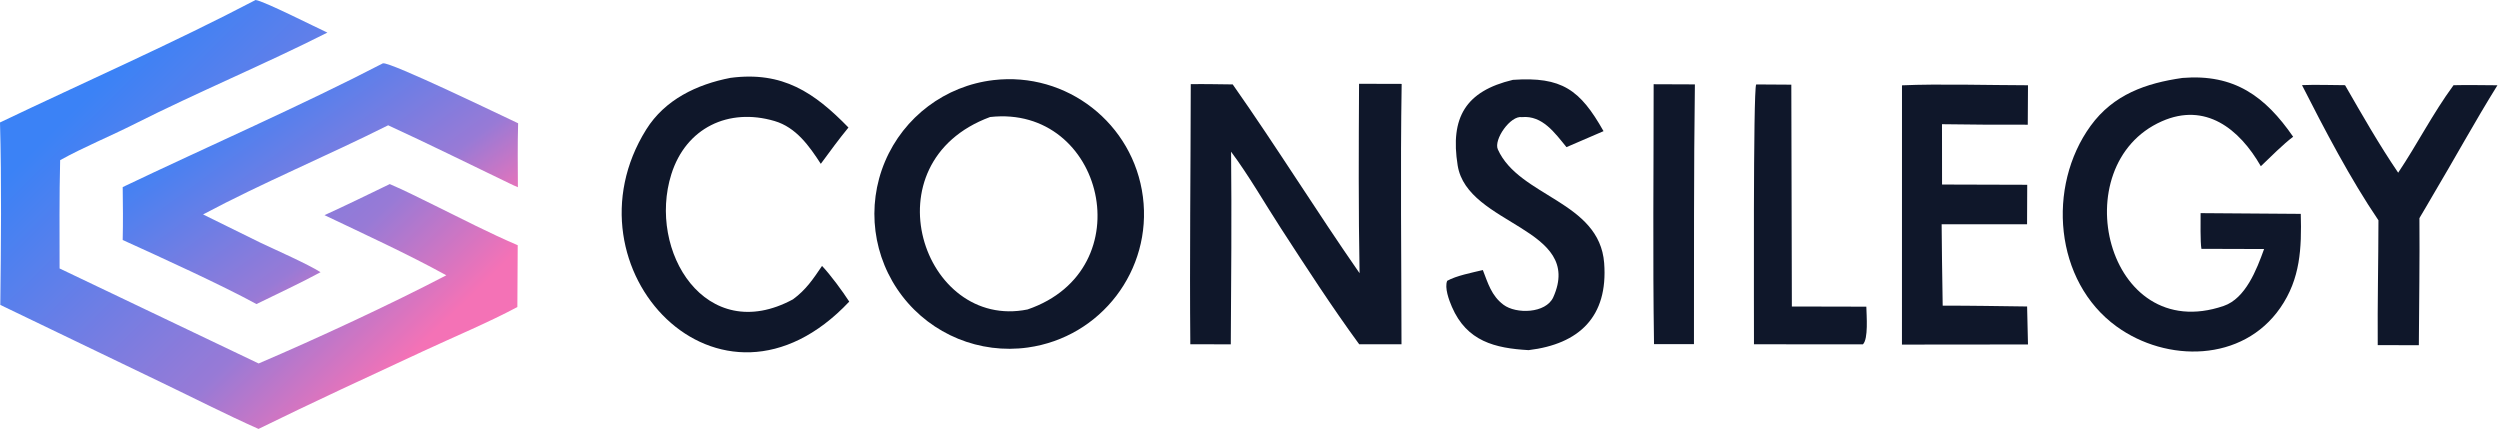
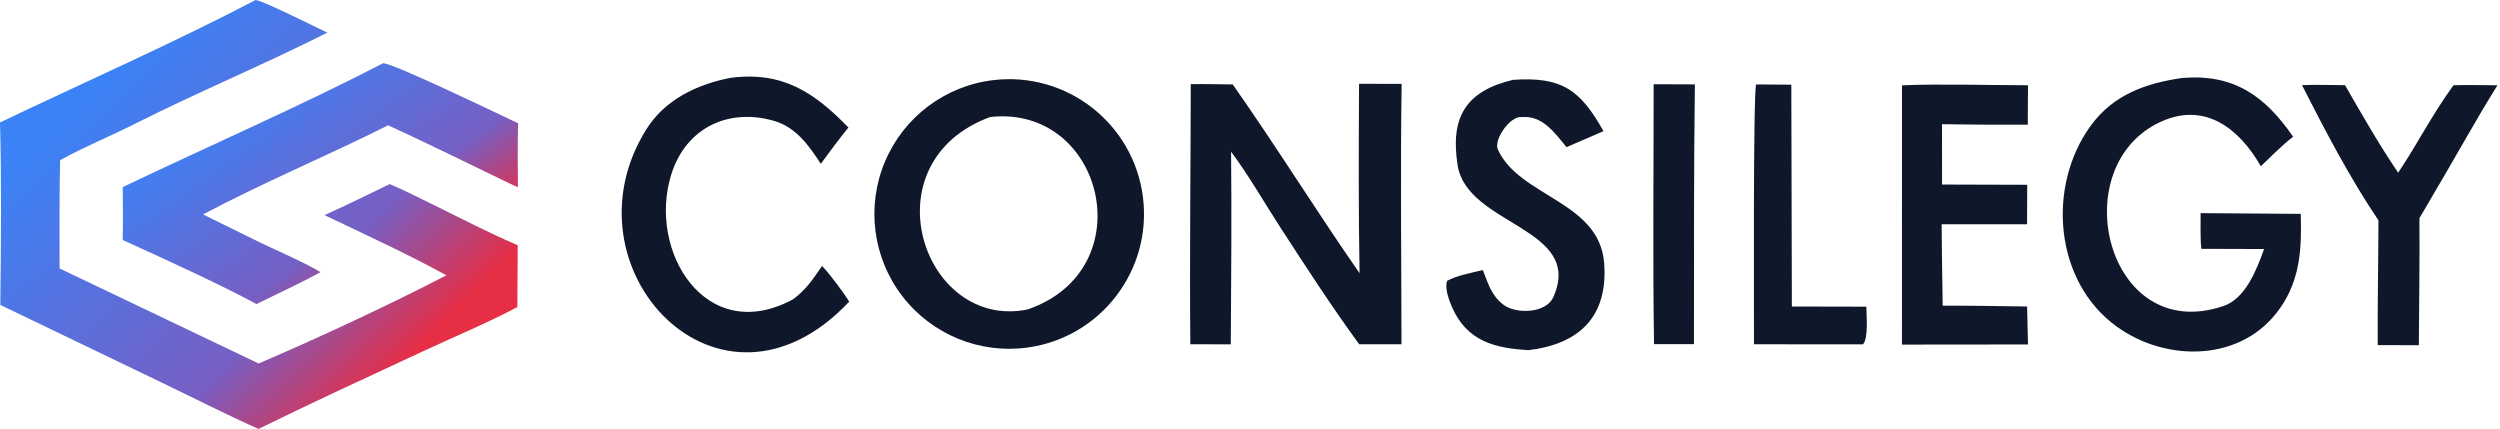
<svg xmlns="http://www.w3.org/2000/svg" width="816" height="140" viewBox="0 0 816 140" fill="none">
  <path d="M324.249 26.148C348.204 23.323 369.967 40.312 373.043 64.236C376.118 88.16 359.36 110.1 335.47 113.428C319.791 115.611 304.147 109.204 294.504 96.649C284.861 84.094 282.705 67.327 288.859 52.742C295.013 38.156 308.528 28 324.249 26.148ZM335.394 101.008C373.387 87.999 360.291 34.07 323.168 38.194C282.927 53.066 301.252 107.963 335.394 101.008Z" fill="#0F172A" />
  <path d="M443.595 27.348L457.502 27.386C457.05 55.349 457.428 84.333 457.448 112.367L443.635 112.36C434.672 100.107 426.391 87.295 418.124 74.566C412.741 66.279 407.709 57.42 401.826 49.524C402.035 70.51 401.866 91.401 401.731 112.387L388.52 112.368C388.268 84.303 388.625 55.587 388.665 27.468C393.119 27.392 397.881 27.515 402.359 27.555C416.807 48.115 429.782 69.086 443.764 89.177C443.385 68.492 443.487 48.04 443.595 27.348Z" fill="#0F172A" />
  <path d="M712.358 25.439C729.271 24.071 739.356 31.431 748.487 44.64C745.401 46.902 740.862 51.463 737.937 54.257C730.872 41.913 719.788 33.329 705.624 39.59C673.359 53.857 687.455 112.965 725.8 99.86C732.959 97.412 736.573 88.02 738.998 81.282L718.545 81.22C718.147 79.086 718.275 72.09 718.275 69.566L750.973 69.807C751.27 81.009 750.872 90.972 744.293 100.473C731.987 118.258 707.184 118.375 690.873 106.579C670.468 91.821 668.063 60.804 682.369 41.09C689.812 30.829 700.464 27.14 712.358 25.439Z" fill="#0F172A" />
  <path d="M238.448 25.411C255.488 23.186 265.794 30.194 276.935 41.622C273.75 45.498 270.883 49.438 267.91 53.475C264.103 47.604 259.829 41.569 252.818 39.503C237.781 35.073 223.894 41.727 219.131 56.854C211.23 81.952 230.375 113.094 258.828 97.705C263.109 94.567 265.402 91.079 268.314 86.798C271.062 89.695 275.034 95.091 277.193 98.445C234.856 143.387 182.696 87.427 210.931 42.265C217.018 32.528 227.431 27.541 238.448 25.411Z" fill="#0F172A" />
  <path d="M493.814 26.064C509.781 24.969 515.738 29.254 523.391 42.809L511.301 48.024C507.552 43.479 503.486 37.592 496.752 38.227C493.024 37.617 487.458 45.572 488.897 48.768C495.847 64.247 522.074 65.673 523.601 85.878C524.918 103.398 515.441 112.299 498.934 114.285C487.971 113.659 478.772 111.423 473.902 100.161C472.95 97.959 471.45 93.921 472.355 91.664C475.307 89.986 480.548 88.979 484 88.143C485.682 92.446 486.796 96.506 490.713 99.457C494.867 102.585 504.553 102.318 506.978 97.047C517.204 74.268 478.934 73.707 475.78 53.988C473.274 38.313 478.421 29.732 493.814 26.064Z" fill="#0F172A" />
  <path d="M620.81 27.853C632.643 27.32 649.739 27.815 661.937 27.829L661.863 40.703C652.488 40.75 643.241 40.671 633.866 40.54L633.886 60.231L661.687 60.313L661.633 73.19L633.751 73.209L633.873 85.071L634.095 99.767C643.248 99.746 652.488 99.922 661.647 100.036L661.937 112.432L620.796 112.474L620.81 27.853Z" fill="#0F172A" />
  <path d="M751.37 27.786C755.558 27.596 761.123 27.784 765.419 27.803C771.099 37.661 776.375 46.947 782.764 56.373C789.026 47.018 793.983 37.163 800.832 27.814C805.398 27.689 810.545 27.821 815.165 27.832C807.776 39.716 801.055 52.017 793.895 64.052C792.531 66.439 791.099 68.823 789.701 71.191C789.809 84.935 789.593 98.912 789.512 112.674L776.091 112.65C775.99 99.213 776.307 85.412 776.327 71.91C767.155 58.391 758.739 42.28 751.37 27.786Z" fill="#0F172A" />
  <path d="M573.218 27.561L584.687 27.634L584.863 100.041L609.172 100.097C609.233 102.992 609.881 110.663 608.044 112.4L572.496 112.371C572.523 105.246 572.192 29.243 573.218 27.561Z" fill="#0F172A" />
  <path d="M539.75 27.492L553.212 27.545C552.827 55.737 552.948 84.118 552.908 112.327L539.872 112.315C539.439 84.288 539.757 55.585 539.75 27.492Z" fill="#0F172A" />
  <path d="M83.422 0C86.045 0.288 102.869 8.813 106.857 10.637C86.653 20.859 64.254 30.215 43.896 40.478C35.913 44.503 27.516 47.922 19.631 52.268C19.337 63.979 19.449 75.897 19.447 87.625L84.418 118.636C103.407 110.518 127.56 99.315 145.679 89.855C133.078 82.912 118.945 76.448 105.918 70.227C113.071 66.965 120.143 63.507 127.22 60.082C132.002 62.113 137.115 64.734 141.82 67.026C150.562 71.332 160.083 76.252 168.982 80.039L168.869 100.218C159.245 105.343 148.168 109.96 138.235 114.579C120.201 122.967 102.234 131.225 84.378 140C73.865 135.327 63.078 129.816 52.637 124.809L0.098 99.519C0.33 80.212 0.537 59.223 0 39.97C27.335 26.904 56.761 13.966 83.422 0Z" fill="url(#paint0_linear_3_252)" />
  <path d="M124.983 20.666C127.34 20.088 164.566 38.127 169.114 40.237C168.912 47.136 169.011 54.193 169.041 61.108C168.083 60.726 167.162 60.279 166.233 59.831C153.066 53.496 139.973 46.994 126.694 40.894C106.975 50.79 85.592 59.699 66.282 69.995L85.008 79.216C89.727 81.446 100.632 86.285 104.626 88.845C98.203 92.348 90.358 95.974 83.712 99.247C72.436 93.066 52.066 83.791 40.047 78.336C40.186 72.496 40.128 66.904 40.05 61.066C67.17 48.102 98.616 34.35 124.983 20.666Z" fill="url(#paint1_linear_3_252)" />
  <defs>
    <linearGradient id="paint0_linear_3_252" x1="38.021" y1="21.985" x2="132.726" y2="117.46" gradientUnits="userSpaceOnUse">
      <stop stop-color="#3B82F6" />
-       <stop offset="0.7" stop-color="#987AD6" />
-       <stop offset="1" stop-color="#F472B6" />
+       <stop offset="0.7" stop-color="#765FC4" />
+       <stop offset="1" stop-color="#E62E45" />
    </linearGradient>
    <linearGradient id="paint1_linear_3_252" x1="69.087" y1="32.995" x2="119.707" y2="102.426" gradientUnits="userSpaceOnUse">
      <stop stop-color="#3B82F6" />
-       <stop offset="0.7" stop-color="#987AD6" />
-       <stop offset="1" stop-color="#F472B6" />
+       <stop offset="0.7" stop-color="#765FC4" />
+       <stop offset="1" stop-color="#E62E45" />
    </linearGradient>
  </defs>
</svg>
